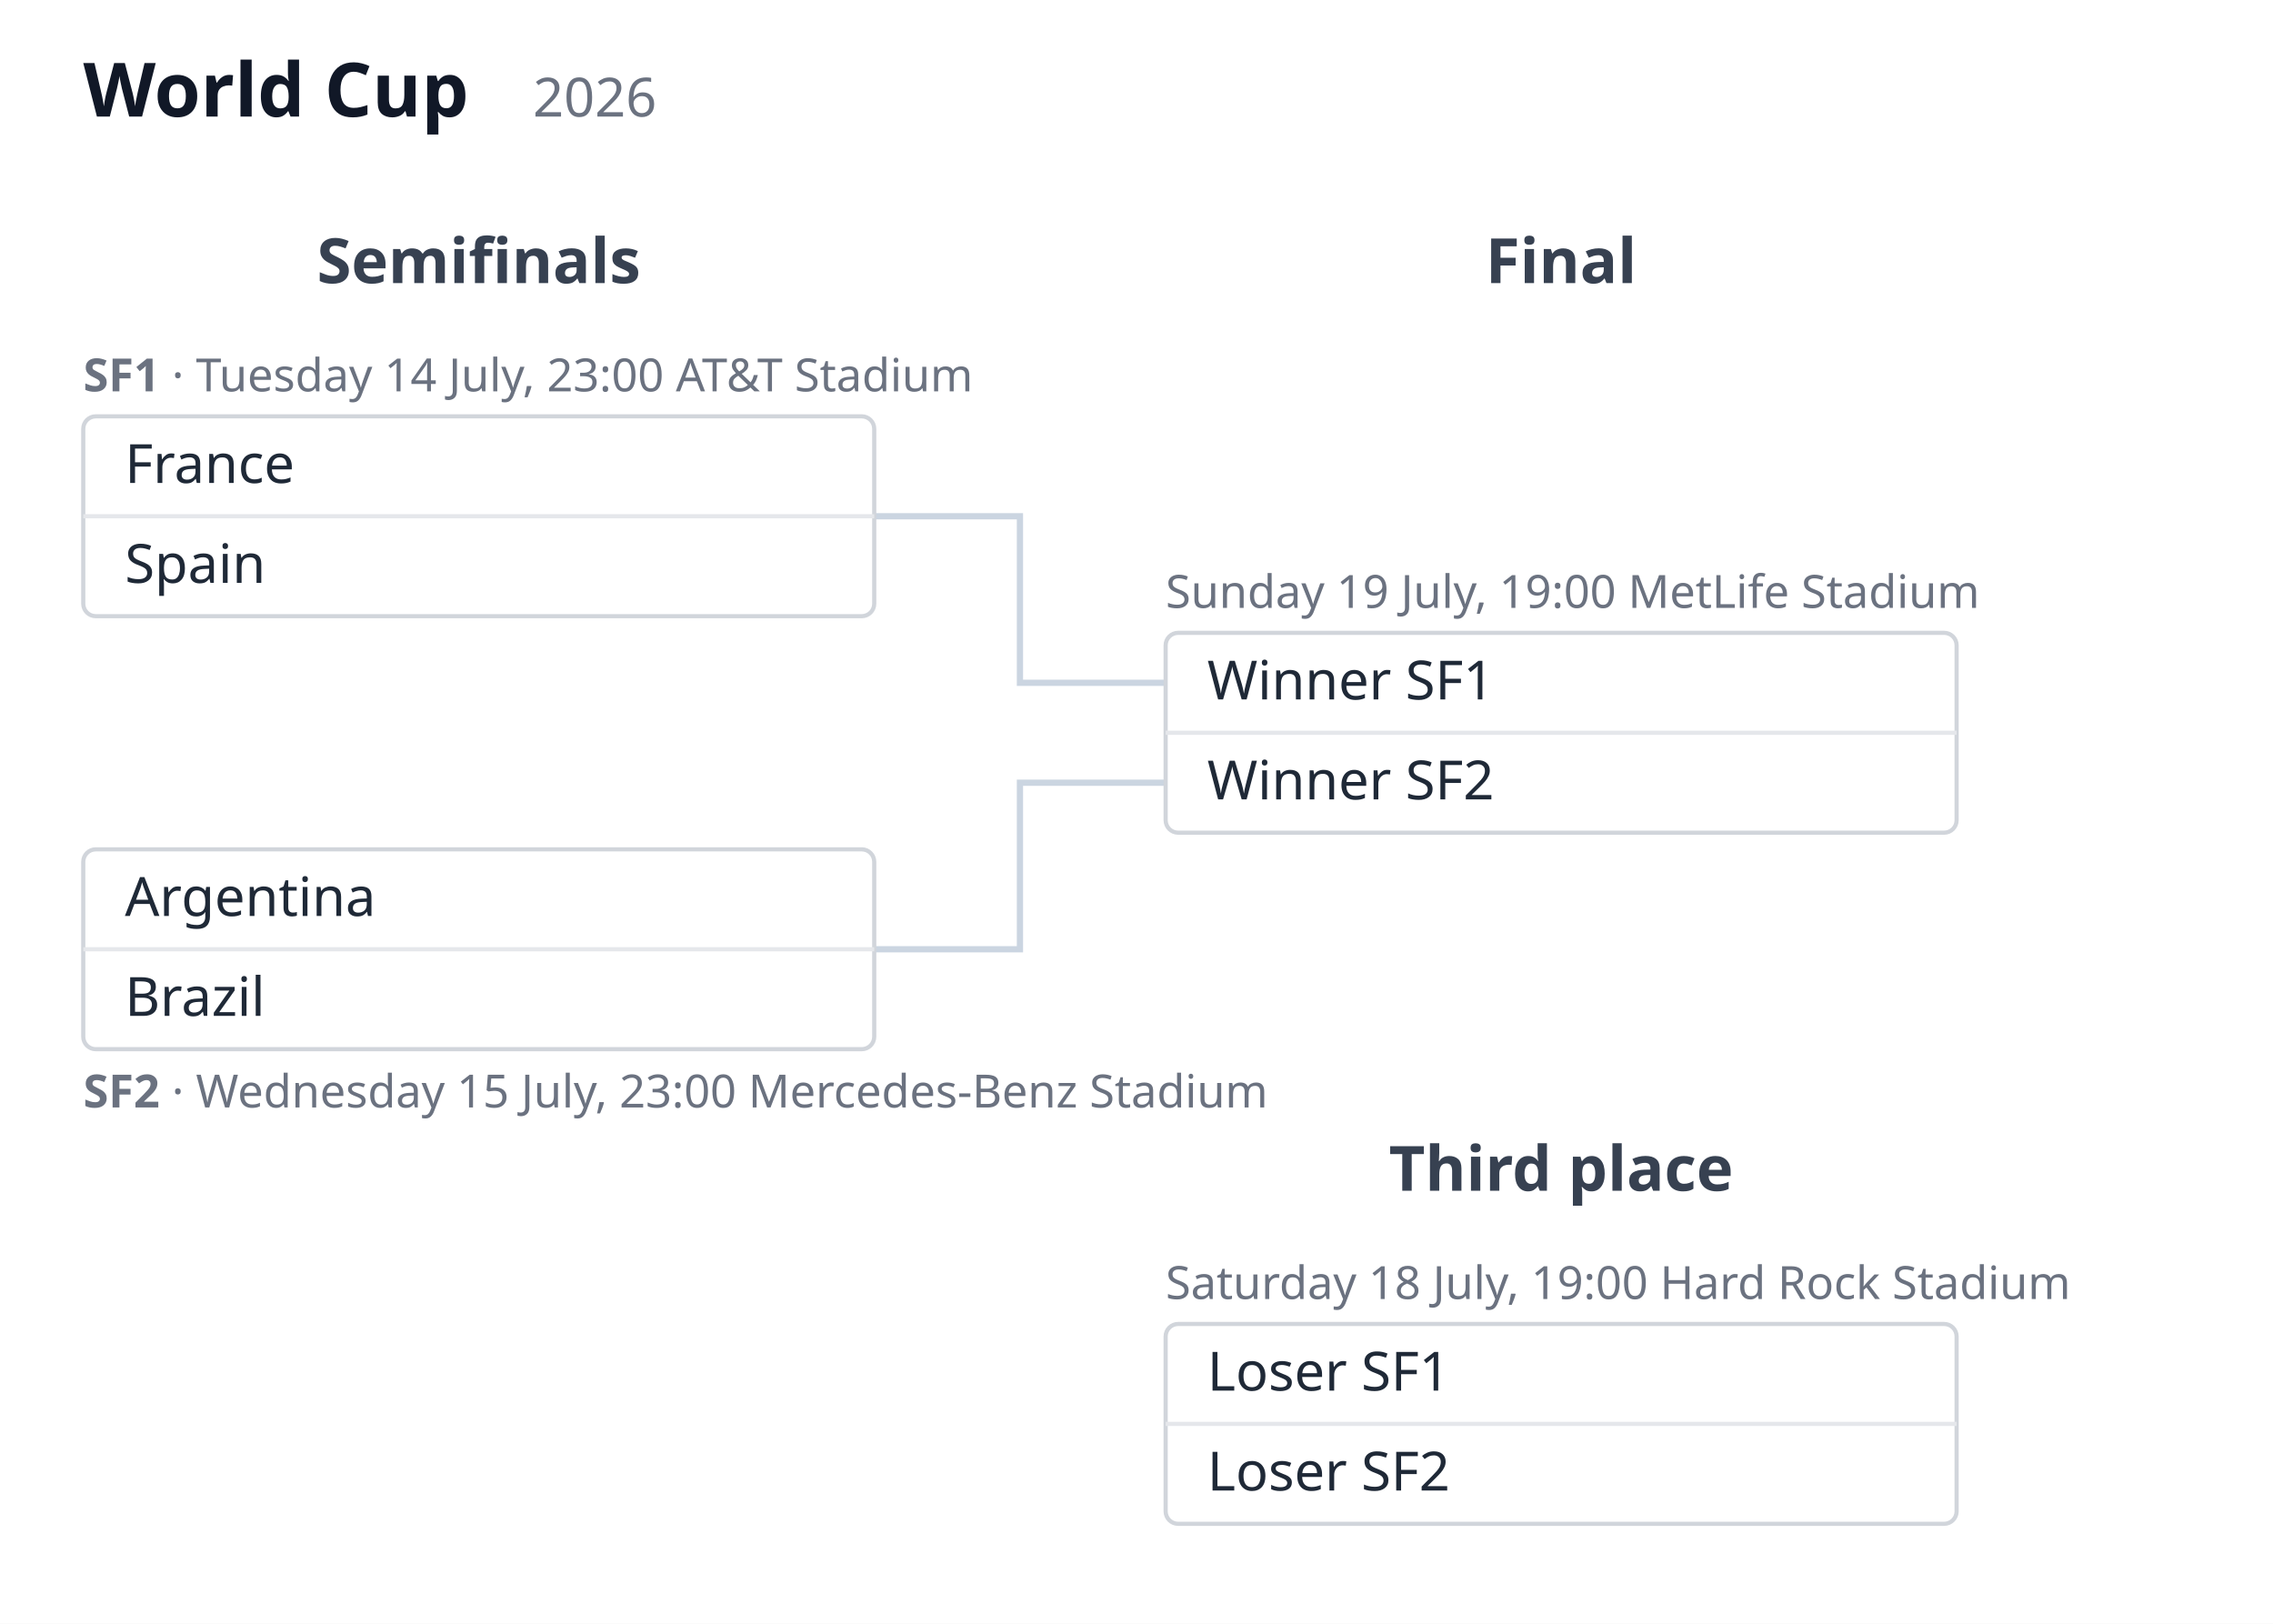
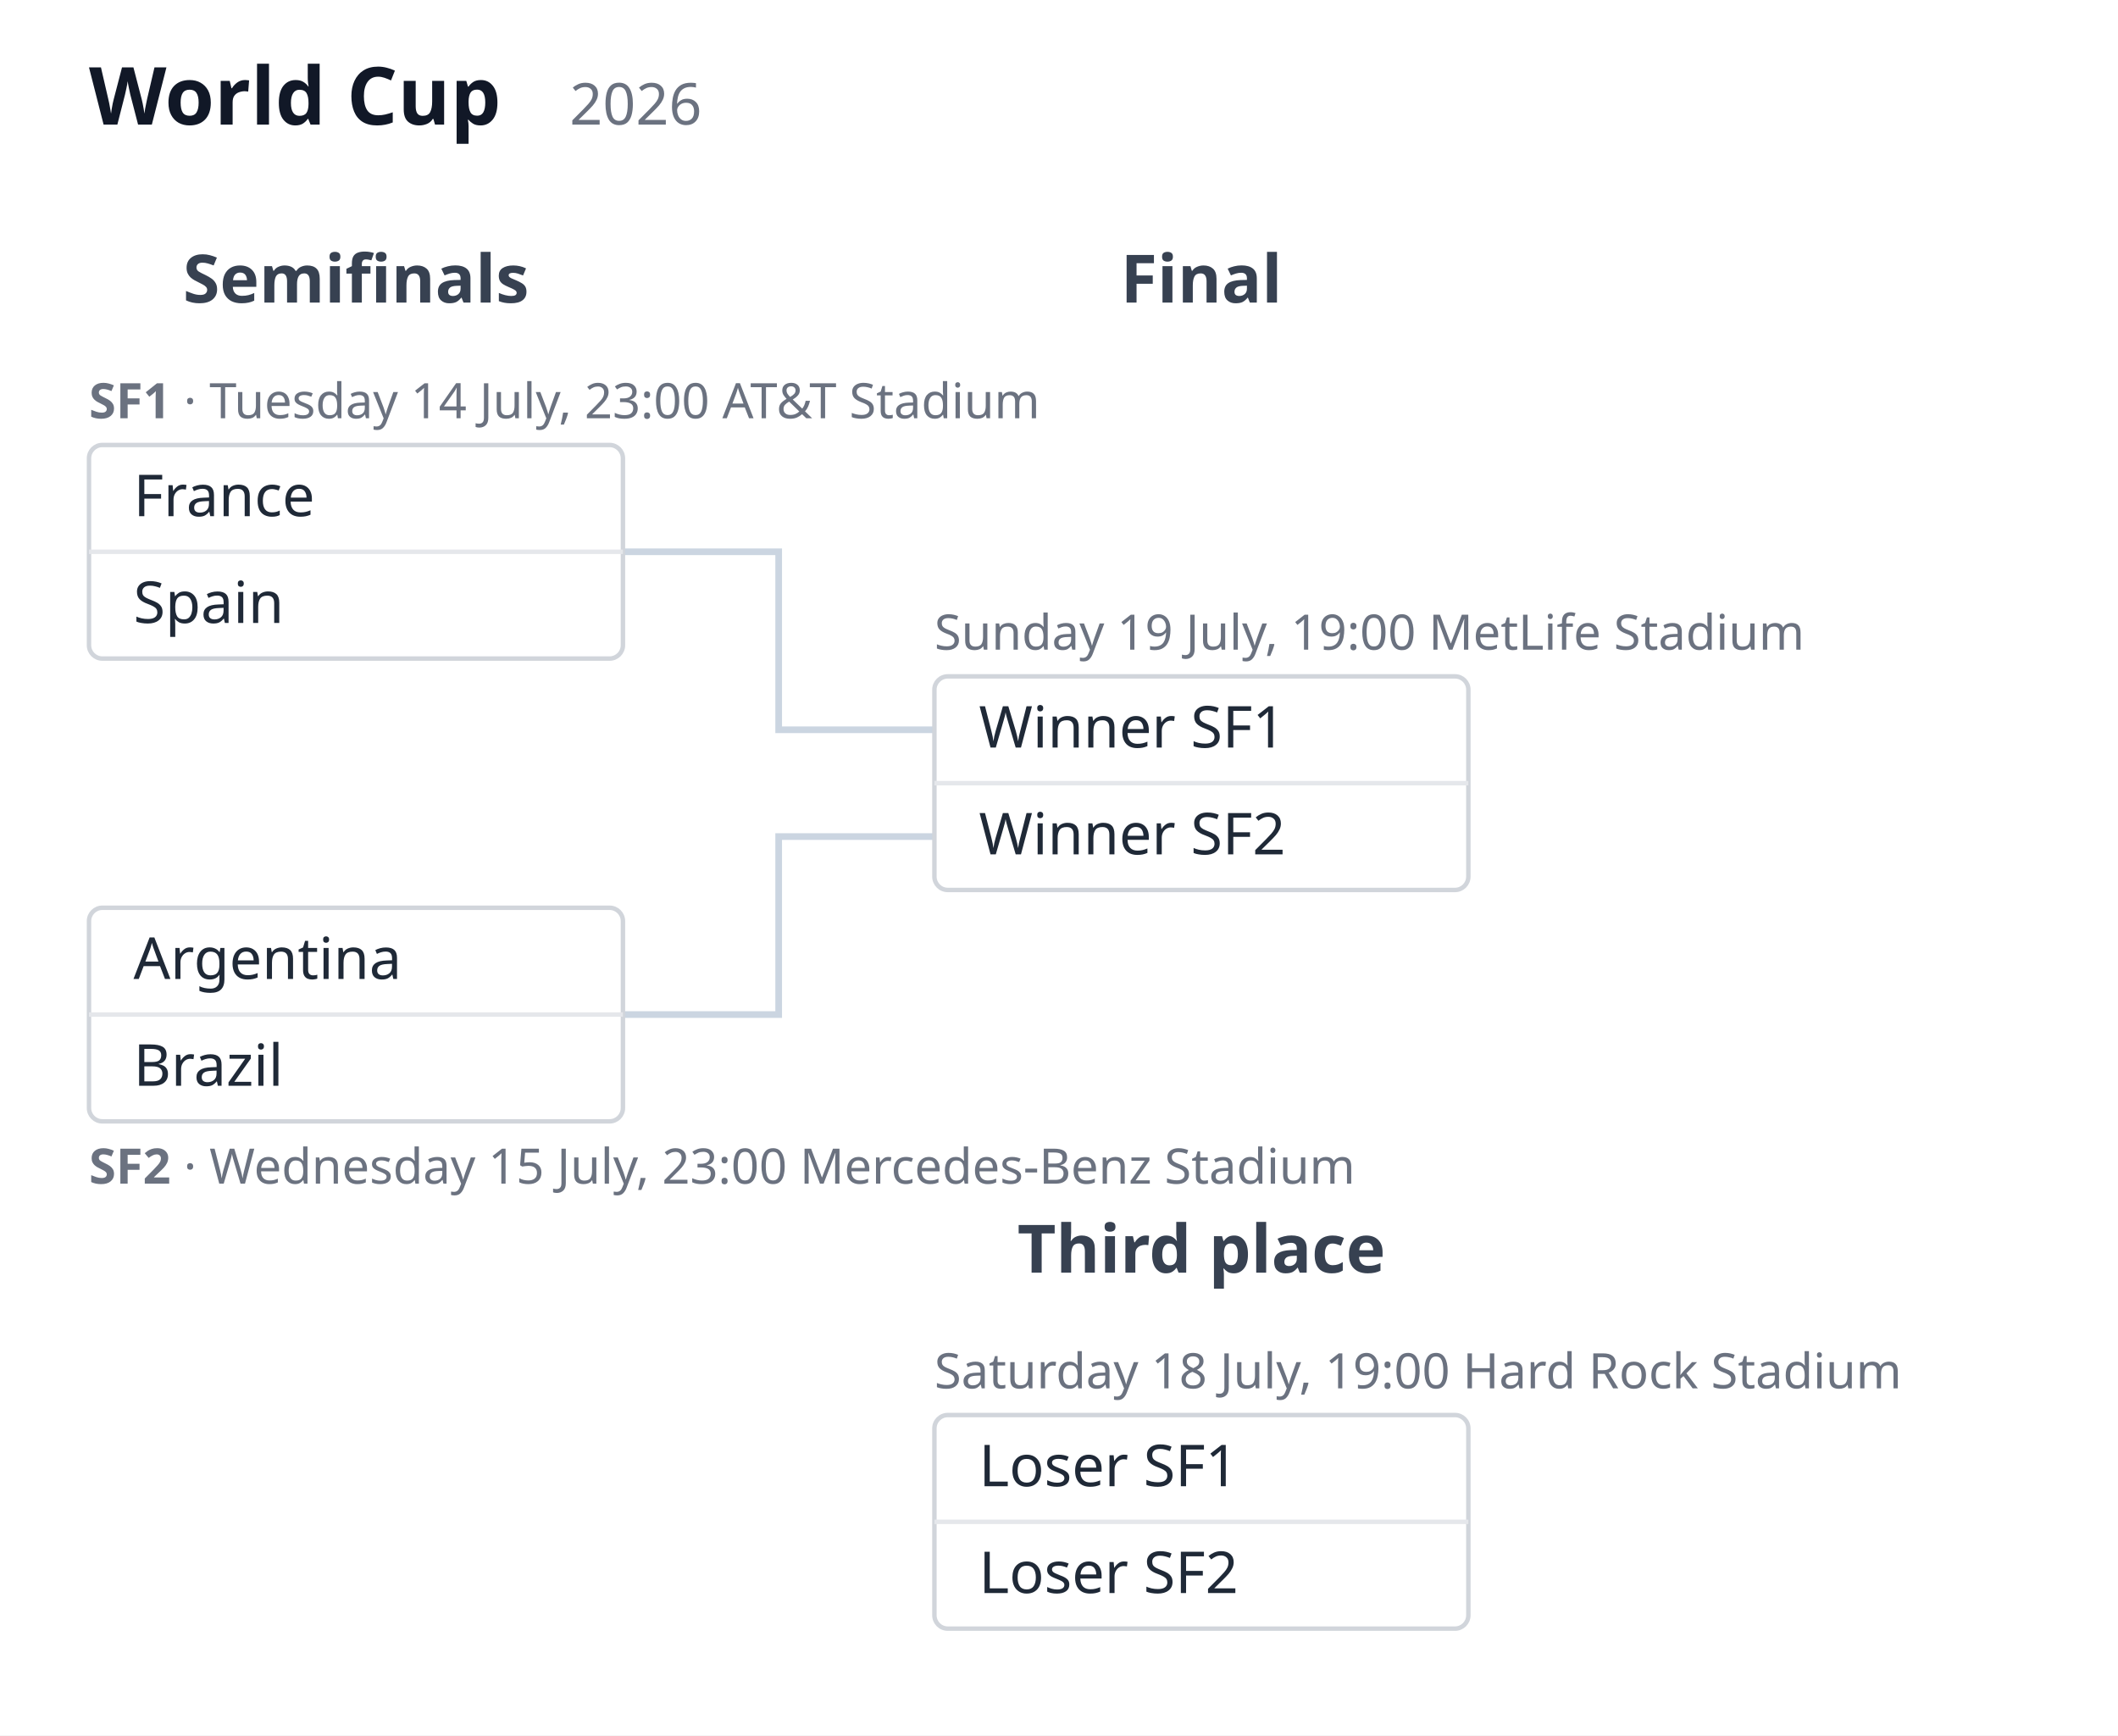
- <svg xmlns="http://www.w3.org/2000/svg" viewBox="0 0 546 390" width="546" height="390" font-family="sans-serif">
+ <svg xmlns="http://www.w3.org/2000/svg" viewBox="0 0 476 390" width="476" height="390" font-family="sans-serif">
  <style>
  .pd-bg { fill: #ffffff; }
  .pd-title { font: 600 18px sans-serif; fill: #111827; }
  .pd-season { font: 400 13px sans-serif; fill: #6b7280; }
  .pd-header { font: 600 15px sans-serif; fill: #374151; text-anchor: middle; }
  .pd-meta { font: 400 11px sans-serif; fill: #6b7280; }
  .pd-meta-id { font-weight: 700; }
  .pd-box { fill: #ffffff; stroke: #d1d5db; stroke-width: 1; }
  .pd-divider { stroke: #e5e7eb; stroke-width: 1; }
  .pd-team { font: 400 13px sans-serif; fill: #1f2937; }
  .pd-score { font: 400 13px sans-serif; fill: #1f2937; text-anchor: end; }
+   .pd-pens { font-size: 11px; }
  .pd-win .pd-team, .pd-win .pd-score { font-weight: 700; fill: #065f46; }
  .pd-crest-frame { fill: none; stroke: #d1d5db; stroke-width: 1; }
  .pd-link { fill: none; stroke: #cbd5e1; stroke-width: 1.5; }
  @media (prefers-color-scheme: dark) {
    .pd-bg { fill: #0f172a; }
    .pd-title { fill: #f8fafc; }
    .pd-season { fill: #94a3b8; }
    .pd-header { fill: #cbd5e1; }
    .pd-meta { fill: #94a3b8; }
    .pd-box { fill: #1e293b; stroke: #334155; }
    .pd-divider { stroke: #334155; }
    .pd-team { fill: #e5e7eb; }
    .pd-score { fill: #e5e7eb; }
    .pd-win .pd-team, .pd-win .pd-score { fill: #34d399; }
    .pd-crest-frame { stroke: #334155; }
    .pd-link { stroke: #475569; }
  }</style>
-   <rect class="pd-bg" width="546" height="390" />
+   <rect class="pd-bg" width="476" height="390" />
  <text class="pd-title" x="20" y="28">World Cup</text>
  <text class="pd-season" x="128" y="28">2026</text>
-   <text class="pd-header" x="115" y="68">Semifinals</text>
-   <text class="pd-header" x="375" y="68">Final</text>
-   <text class="pd-header" x="375" y="286">Third place</text>
-   <path class="pd-link" d="M 210 124 L 245 124 L 245 164 L 280 164" />
-   <path class="pd-link" d="M 210 228 L 245 228 L 245 188 L 280 188" />
+   <text class="pd-header" x="80" y="68">Semifinals</text>
+   <text class="pd-header" x="270" y="68">Final</text>
+   <text class="pd-header" x="270" y="286">Third place</text>
+   <path class="pd-link" d="M 140 124 L 175 124 L 175 164 L 210 164" />
+   <path class="pd-link" d="M 140 228 L 175 228 L 175 188 L 210 188" />
  <text class="pd-meta" x="20" y="94">
    <tspan class="pd-meta-id">SF1</tspan> · Tuesday 14 July, 23:00 AT&amp;T Stadium</text>
-   <rect class="pd-box" x="20" y="100" width="190" height="48" rx="3" />
-   <line class="pd-divider" x1="20" y1="124" x2="210" y2="124" />
+   <rect class="pd-box" x="20" y="100" width="120" height="48" rx="3" />
+   <line class="pd-divider" x1="20" y1="124" x2="140" y2="124" />
  <g class="">
    <text class="pd-team" x="30" y="116">France</text>
  </g>
  <g class="">
    <text class="pd-team" x="30" y="140">Spain</text>
  </g>
  <text class="pd-meta" x="20" y="266">
    <tspan class="pd-meta-id">SF2</tspan> · Wednesday 15 July, 23:00 Mercedes-Benz Stadium</text>
-   <rect class="pd-box" x="20" y="204" width="190" height="48" rx="3" />
-   <line class="pd-divider" x1="20" y1="228" x2="210" y2="228" />
+   <rect class="pd-box" x="20" y="204" width="120" height="48" rx="3" />
+   <line class="pd-divider" x1="20" y1="228" x2="140" y2="228" />
  <g class="">
    <text class="pd-team" x="30" y="220">Argentina</text>
  </g>
  <g class="">
    <text class="pd-team" x="30" y="244">Brazil</text>
  </g>
-   <text class="pd-meta" x="280" y="146">Sunday 19 July, 19:00 MetLife Stadium</text>
-   <rect class="pd-box" x="280" y="152" width="190" height="48" rx="3" />
-   <line class="pd-divider" x1="280" y1="176" x2="470" y2="176" />
+   <text class="pd-meta" x="210" y="146">Sunday 19 July, 19:00 MetLife Stadium</text>
+   <rect class="pd-box" x="210" y="152" width="120" height="48" rx="3" />
+   <line class="pd-divider" x1="210" y1="176" x2="330" y2="176" />
  <g class="">
-     <text class="pd-team" x="290" y="168">Winner SF1</text>
+     <text class="pd-team" x="220" y="168">Winner SF1</text>
  </g>
  <g class="">
-     <text class="pd-team" x="290" y="192">Winner SF2</text>
+     <text class="pd-team" x="220" y="192">Winner SF2</text>
  </g>
-   <text class="pd-meta" x="280" y="312">Saturday 18 July, 19:00 Hard Rock Stadium</text>
-   <rect class="pd-box" x="280" y="318" width="190" height="48" rx="3" />
-   <line class="pd-divider" x1="280" y1="342" x2="470" y2="342" />
+   <text class="pd-meta" x="210" y="312">Saturday 18 July, 19:00 Hard Rock Stadium</text>
+   <rect class="pd-box" x="210" y="318" width="120" height="48" rx="3" />
+   <line class="pd-divider" x1="210" y1="342" x2="330" y2="342" />
  <g class="">
-     <text class="pd-team" x="290" y="334">Loser SF1</text>
+     <text class="pd-team" x="220" y="334">Loser SF1</text>
  </g>
  <g class="">
-     <text class="pd-team" x="290" y="358">Loser SF2</text>
+     <text class="pd-team" x="220" y="358">Loser SF2</text>
  </g>
</svg>
